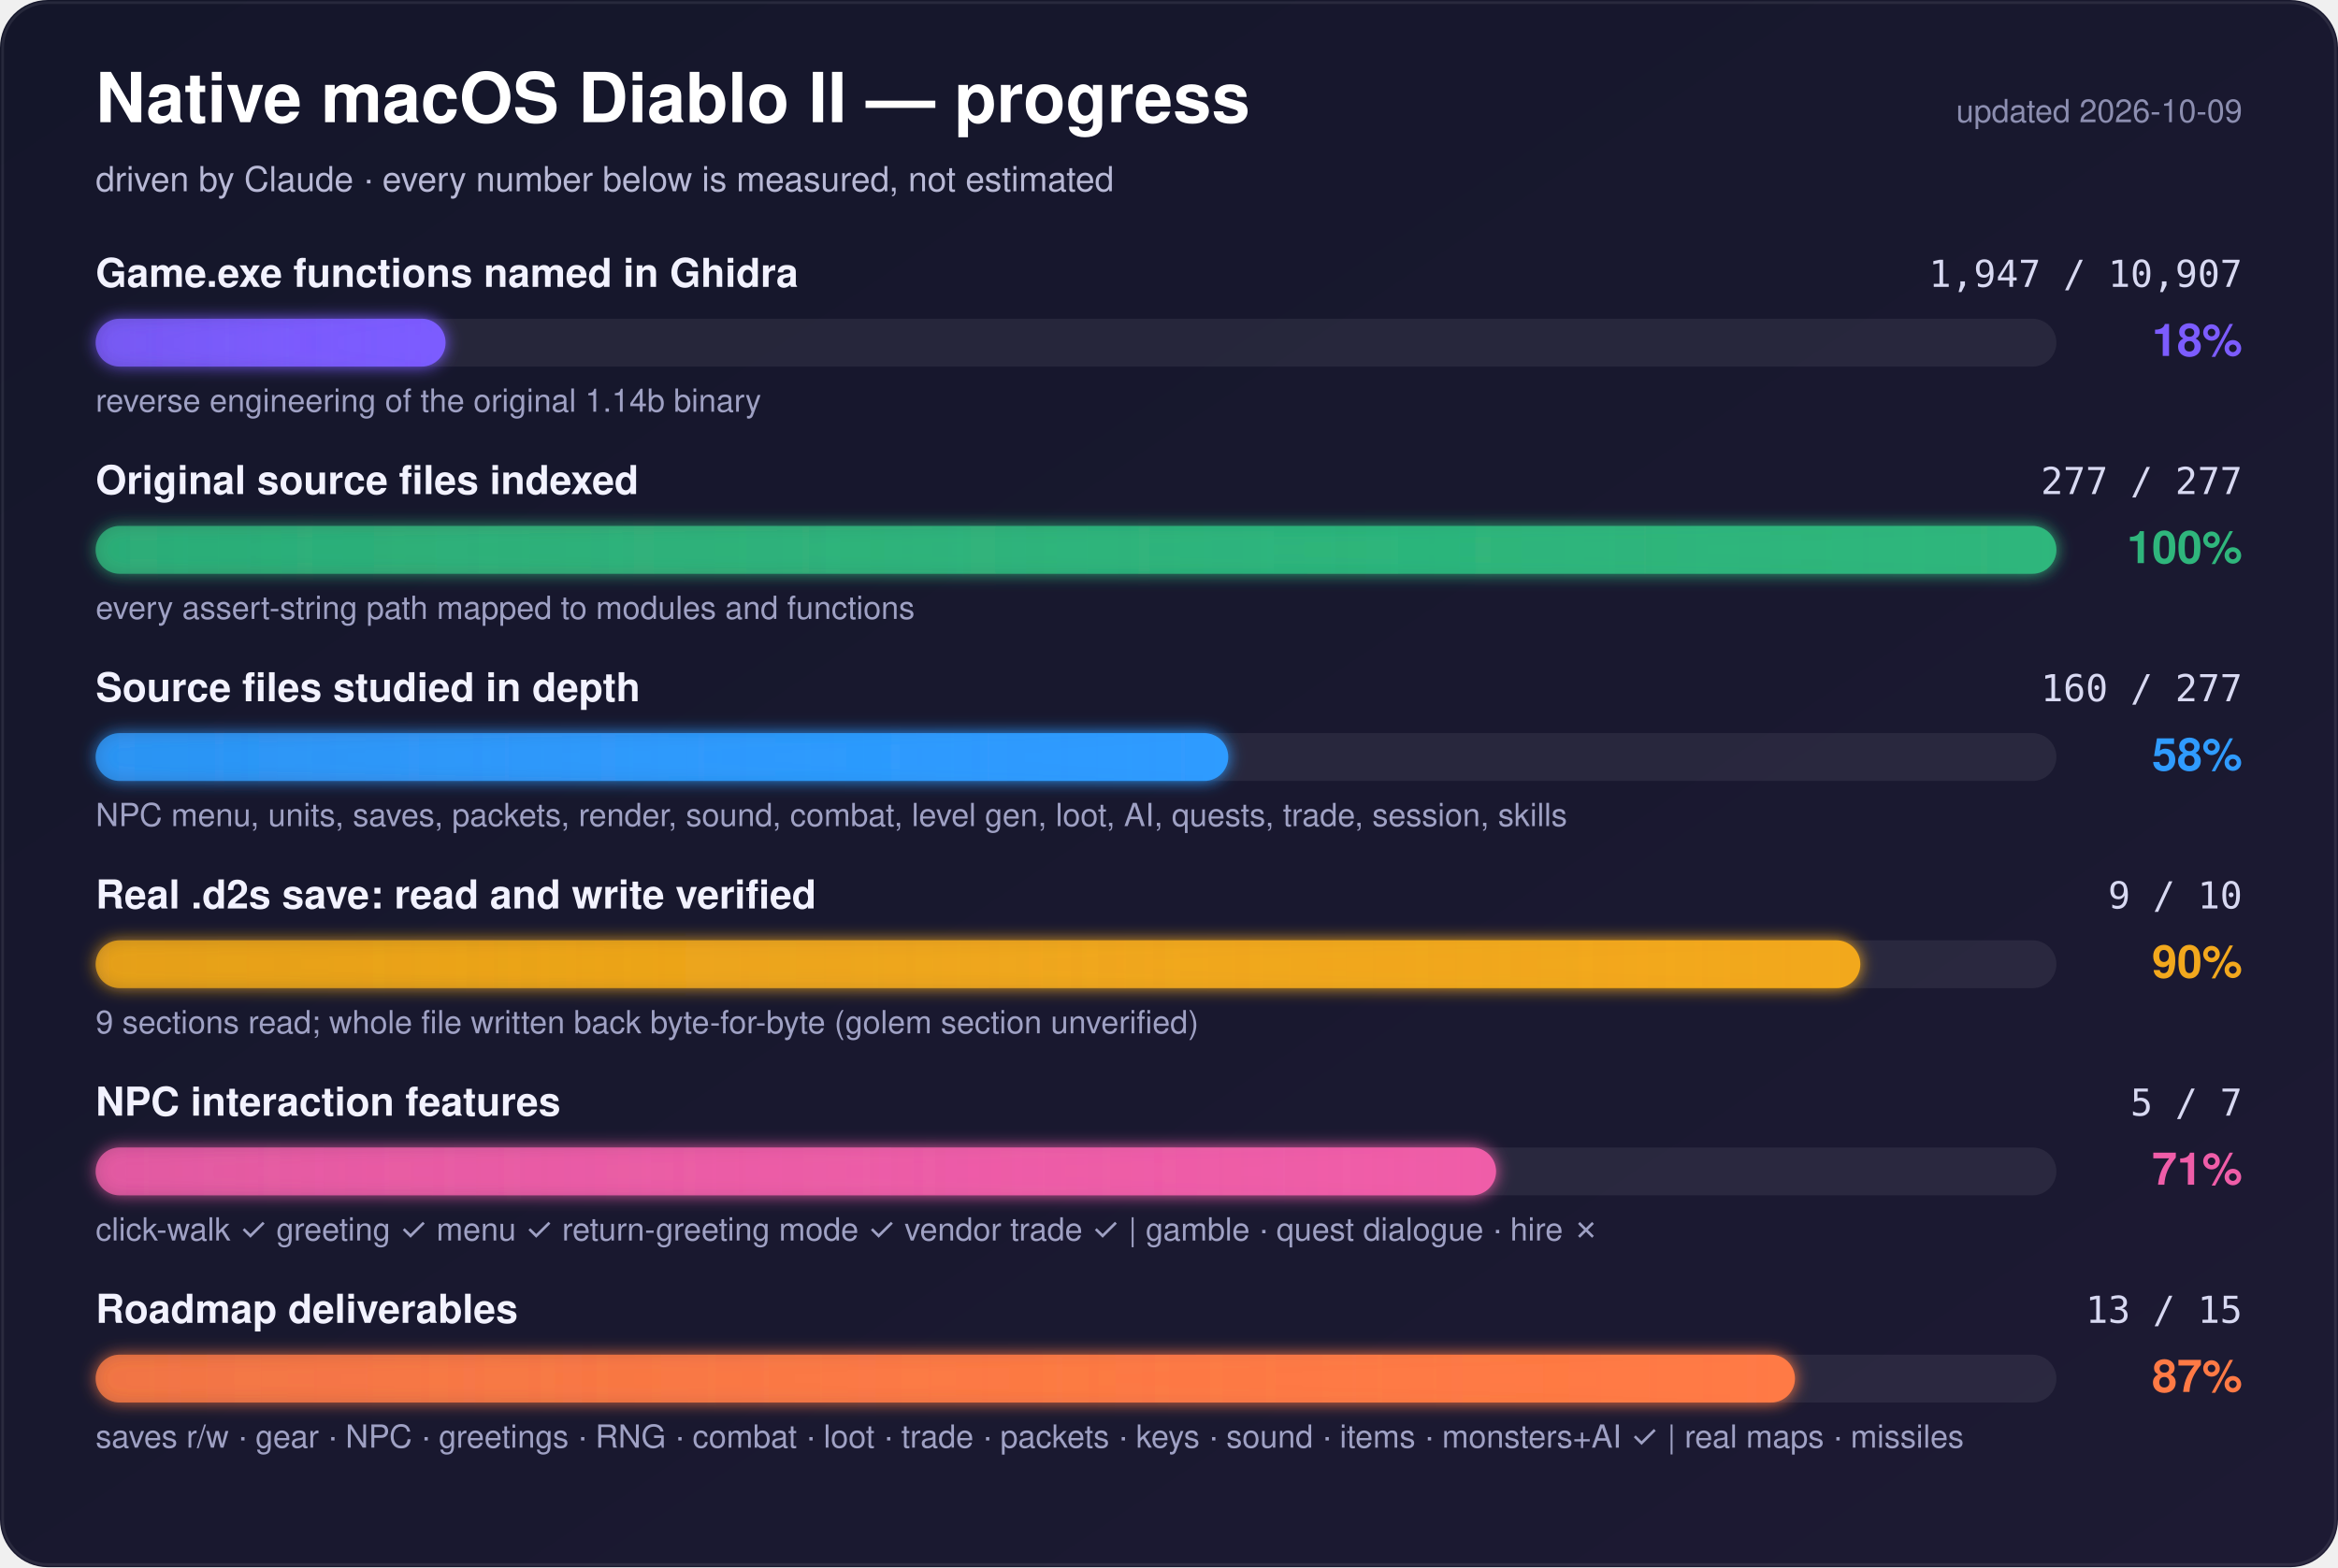
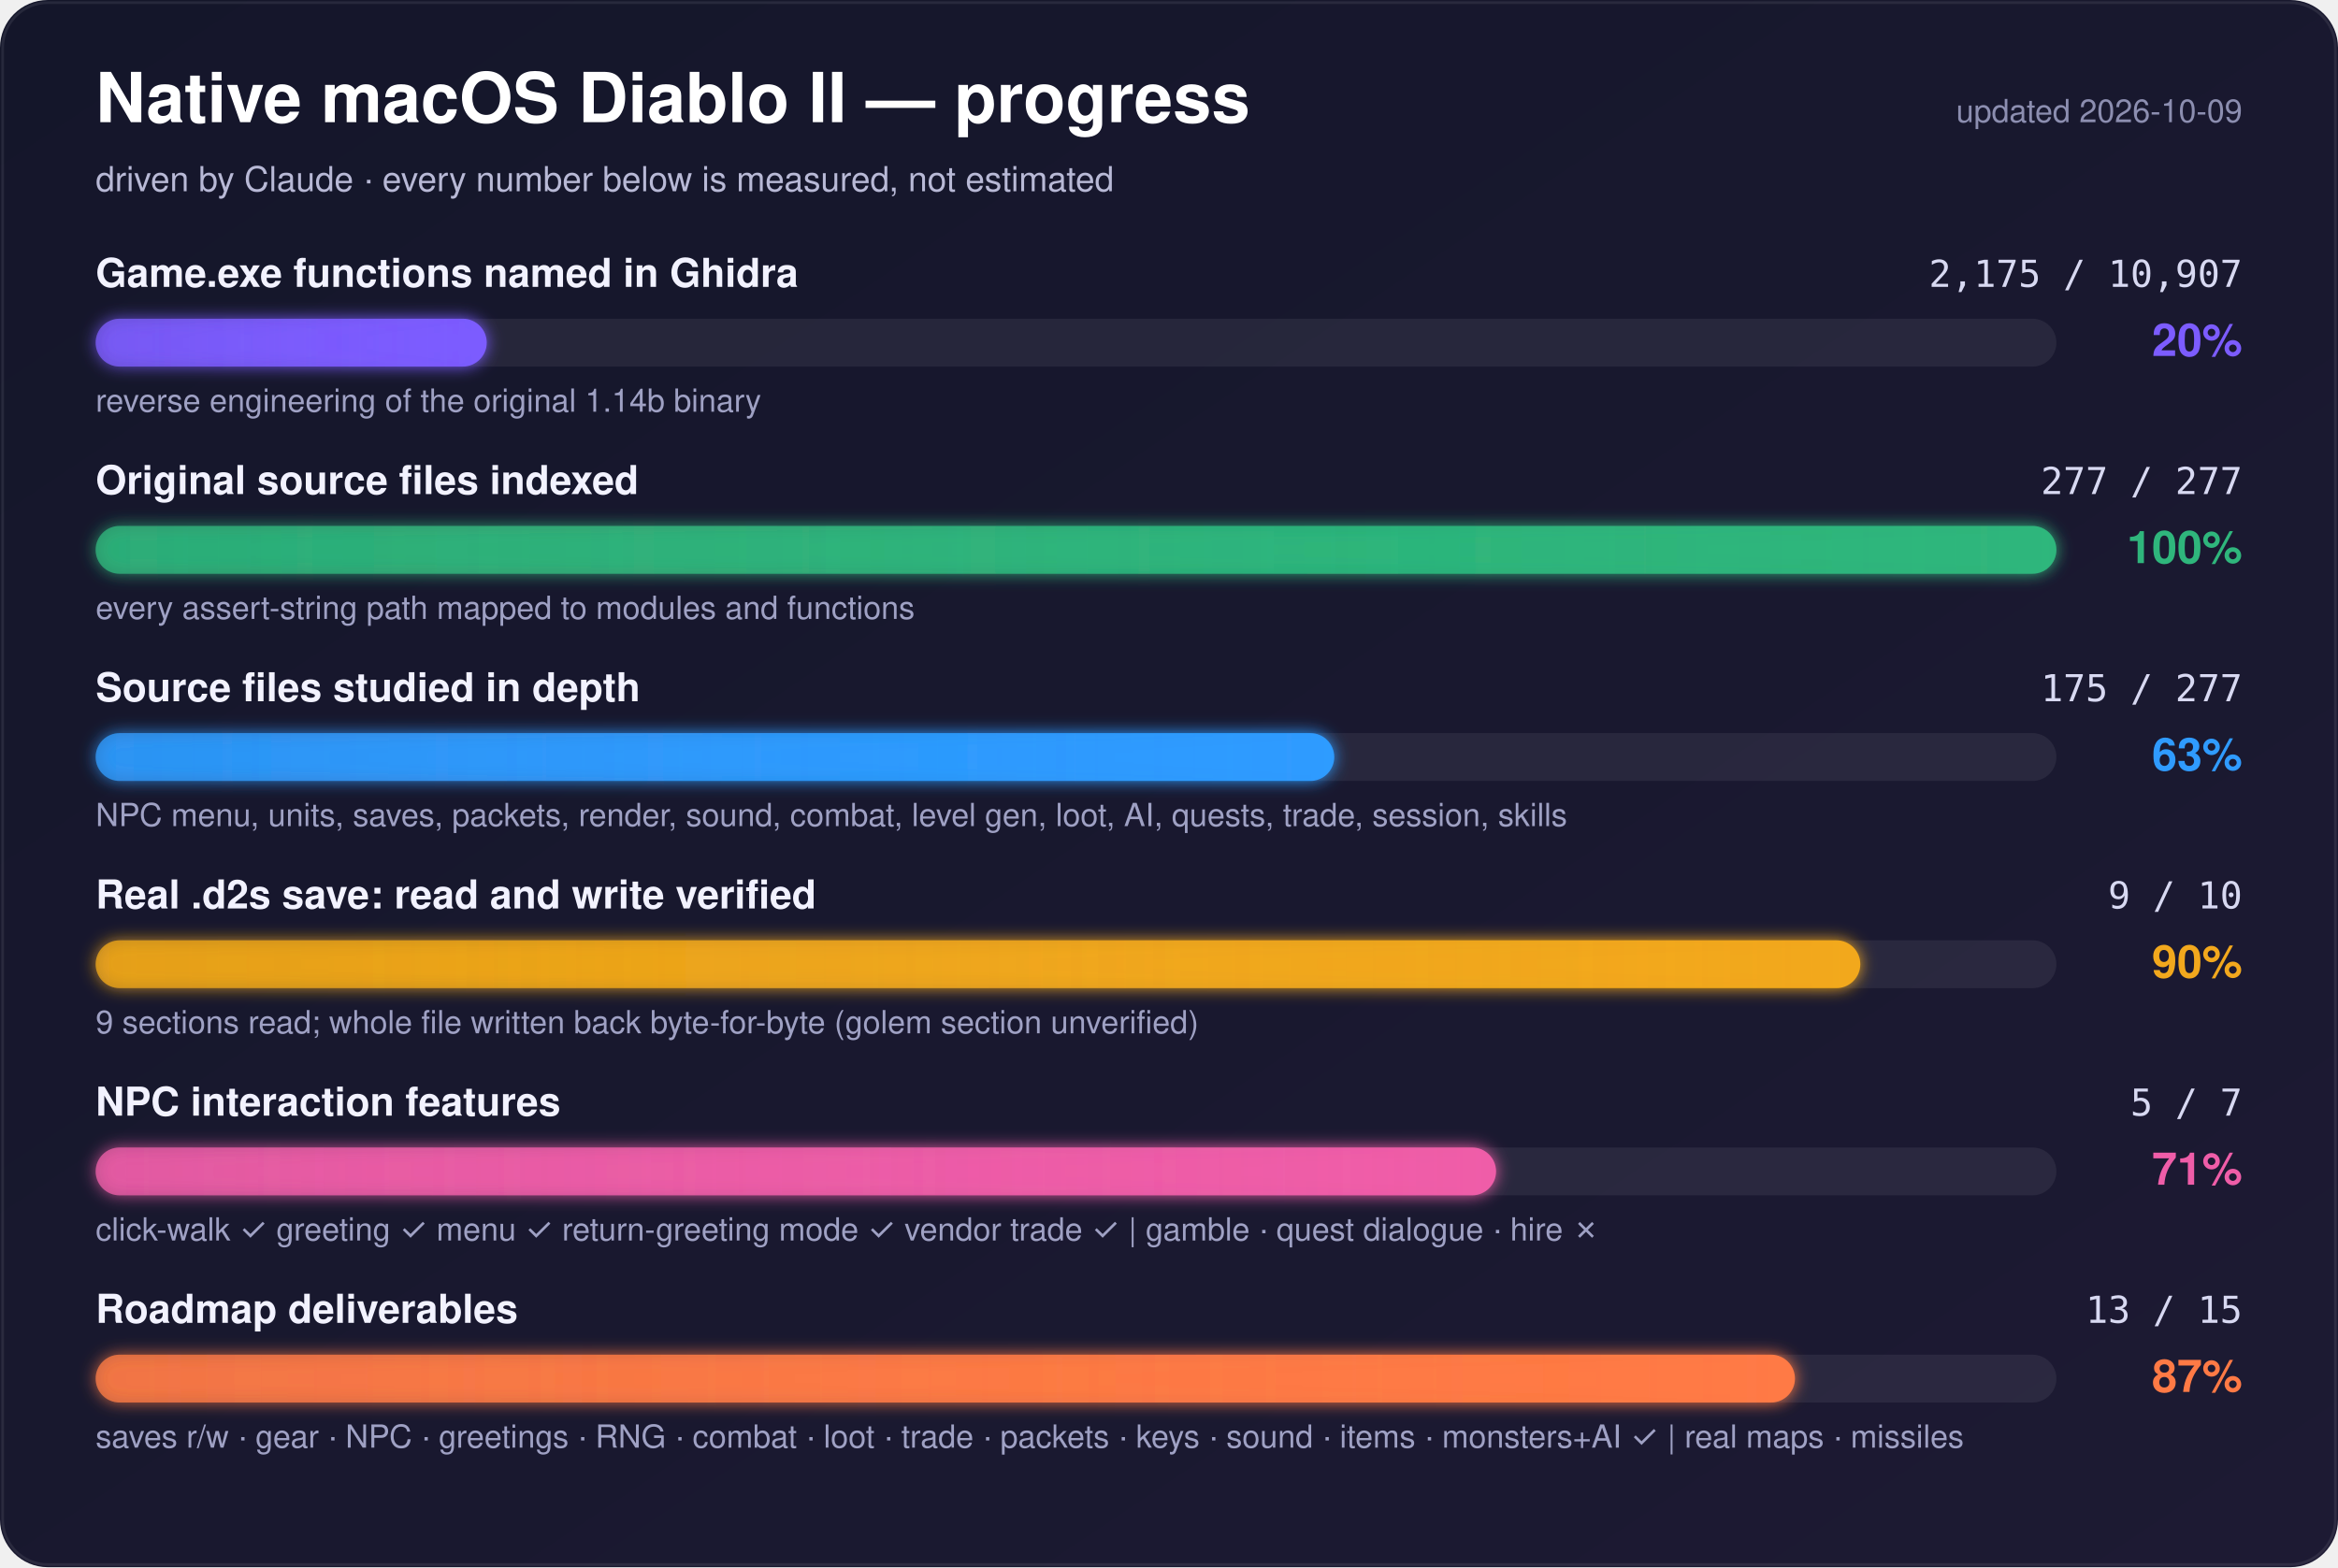
<svg xmlns="http://www.w3.org/2000/svg" width="880" height="590" viewBox="0 0 880 590" role="img" aria-label="Native macOS Diablo II — progress">
  <defs>
    <linearGradient id="bg" x1="0" y1="0" x2="1" y2="1">
      <stop offset="0" stop-color="#14162a" />
      <stop offset="1" stop-color="#1d1a33" />
    </linearGradient>
    <linearGradient id="g0" x1="0" y1="0" x2="1" y2="0">
      <stop offset="0" stop-color="#7c5cff" stop-opacity="0.75" />
      <stop offset="1" stop-color="#7c5cff" />
    </linearGradient>
    <linearGradient id="g1" x1="0" y1="0" x2="1" y2="0">
      <stop offset="0" stop-color="#2fb67c" stop-opacity="0.75" />
      <stop offset="1" stop-color="#2fb67c" />
    </linearGradient>
    <linearGradient id="g2" x1="0" y1="0" x2="1" y2="0">
      <stop offset="0" stop-color="#2f9bff" stop-opacity="0.75" />
      <stop offset="1" stop-color="#2f9bff" />
    </linearGradient>
    <linearGradient id="g3" x1="0" y1="0" x2="1" y2="0">
      <stop offset="0" stop-color="#f2a81d" stop-opacity="0.75" />
      <stop offset="1" stop-color="#f2a81d" />
    </linearGradient>
    <linearGradient id="g4" x1="0" y1="0" x2="1" y2="0">
      <stop offset="0" stop-color="#ef5da8" stop-opacity="0.75" />
      <stop offset="1" stop-color="#ef5da8" />
    </linearGradient>
    <linearGradient id="g5" x1="0" y1="0" x2="1" y2="0">
      <stop offset="0" stop-color="#ff7a45" stop-opacity="0.75" />
      <stop offset="1" stop-color="#ff7a45" />
    </linearGradient>
    <filter id="glow" x="-5%" y="-50%" width="110%" height="200%">
      <feGaussianBlur stdDeviation="3" result="b" />
      <feMerge>
        <feMergeNode in="b" />
        <feMergeNode in="SourceGraphic" />
      </feMerge>
    </filter>
  </defs>
  <rect width="880" height="590" rx="18" fill="url(#bg)" />
  <rect x="1" y="1" width="878" height="588" rx="17" fill="none" stroke="#ffffff" stroke-opacity="0.08" />
  <text x="36" y="46" font-family="-apple-system,Segoe UI,Helvetica,Arial,sans-serif" font-size="26" font-weight="700" fill="#ffffff">Native macOS Diablo II — progress</text>
  <text x="36" y="72" font-family="-apple-system,Segoe UI,Helvetica,Arial,sans-serif" font-size="13" fill="#b8b9d6">driven by Claude · every number below is measured, not estimated</text>
  <text x="844" y="46" text-anchor="end" font-family="-apple-system,Segoe UI,Helvetica,Arial,sans-serif" font-size="12" fill="#8c8eb0">updated 2026-10-09</text>
  <text x="36" y="108" font-family="-apple-system,Segoe UI,Helvetica,Arial,sans-serif" font-size="15" font-weight="600" fill="#f2f2ff">Game.exe functions named in Ghidra</text>
-   <text x="844" y="108" text-anchor="end" font-family="ui-monospace,SFMono-Regular,Menlo,monospace" font-size="14" fill="#d8d9f2">1,947 / 10,907</text>
+   <text x="844" y="108" text-anchor="end" font-family="ui-monospace,SFMono-Regular,Menlo,monospace" font-size="14" fill="#d8d9f2">2,175 / 10,907</text>
  <rect x="36" y="120" width="738" height="18" rx="9" fill="#ffffff" fill-opacity="0.07" />
-   <rect x="36" y="120" width="131.7" height="18" rx="9" fill="url(#g0)" filter="url(#glow)" />
-   <text x="844" y="134" text-anchor="end" font-family="-apple-system,Segoe UI,Helvetica,Arial,sans-serif" font-size="17" font-weight="700" fill="#7c5cff">18%</text>
+   <rect x="36" y="120" width="147.2" height="18" rx="9" fill="url(#g0)" filter="url(#glow)" />
+   <text x="844" y="134" text-anchor="end" font-family="-apple-system,Segoe UI,Helvetica,Arial,sans-serif" font-size="17" font-weight="700" fill="#7c5cff">20%</text>
  <text x="36" y="155" font-family="-apple-system,Segoe UI,Helvetica,Arial,sans-serif" font-size="12" fill="#9fa1c4">reverse engineering of the original 1.14b binary</text>
  <text x="36" y="186" font-family="-apple-system,Segoe UI,Helvetica,Arial,sans-serif" font-size="15" font-weight="600" fill="#f2f2ff">Original source files indexed</text>
  <text x="844" y="186" text-anchor="end" font-family="ui-monospace,SFMono-Regular,Menlo,monospace" font-size="14" fill="#d8d9f2">277 / 277</text>
  <rect x="36" y="198" width="738" height="18" rx="9" fill="#ffffff" fill-opacity="0.07" />
  <rect x="36" y="198" width="738.0" height="18" rx="9" fill="url(#g1)" filter="url(#glow)" />
  <text x="844" y="212" text-anchor="end" font-family="-apple-system,Segoe UI,Helvetica,Arial,sans-serif" font-size="17" font-weight="700" fill="#2fb67c">100%</text>
  <text x="36" y="233" font-family="-apple-system,Segoe UI,Helvetica,Arial,sans-serif" font-size="12" fill="#9fa1c4">every assert-string path mapped to modules and functions</text>
  <text x="36" y="264" font-family="-apple-system,Segoe UI,Helvetica,Arial,sans-serif" font-size="15" font-weight="600" fill="#f2f2ff">Source files studied in depth</text>
-   <text x="844" y="264" text-anchor="end" font-family="ui-monospace,SFMono-Regular,Menlo,monospace" font-size="14" fill="#d8d9f2">160 / 277</text>
+   <text x="844" y="264" text-anchor="end" font-family="ui-monospace,SFMono-Regular,Menlo,monospace" font-size="14" fill="#d8d9f2">175 / 277</text>
  <rect x="36" y="276" width="738" height="18" rx="9" fill="#ffffff" fill-opacity="0.07" />
-   <rect x="36" y="276" width="426.3" height="18" rx="9" fill="url(#g2)" filter="url(#glow)" />
-   <text x="844" y="290" text-anchor="end" font-family="-apple-system,Segoe UI,Helvetica,Arial,sans-serif" font-size="17" font-weight="700" fill="#2f9bff">58%</text>
+   <rect x="36" y="276" width="466.2" height="18" rx="9" fill="url(#g2)" filter="url(#glow)" />
+   <text x="844" y="290" text-anchor="end" font-family="-apple-system,Segoe UI,Helvetica,Arial,sans-serif" font-size="17" font-weight="700" fill="#2f9bff">63%</text>
  <text x="36" y="311" font-family="-apple-system,Segoe UI,Helvetica,Arial,sans-serif" font-size="12" fill="#9fa1c4">NPC menu, units, saves, packets, render, sound, combat, level gen, loot, AI, quests, trade, session, skills</text>
  <text x="36" y="342" font-family="-apple-system,Segoe UI,Helvetica,Arial,sans-serif" font-size="15" font-weight="600" fill="#f2f2ff">Real .d2s save: read and write verified</text>
  <text x="844" y="342" text-anchor="end" font-family="ui-monospace,SFMono-Regular,Menlo,monospace" font-size="14" fill="#d8d9f2">9 / 10</text>
  <rect x="36" y="354" width="738" height="18" rx="9" fill="#ffffff" fill-opacity="0.07" />
  <rect x="36" y="354" width="664.2" height="18" rx="9" fill="url(#g3)" filter="url(#glow)" />
  <text x="844" y="368" text-anchor="end" font-family="-apple-system,Segoe UI,Helvetica,Arial,sans-serif" font-size="17" font-weight="700" fill="#f2a81d">90%</text>
  <text x="36" y="389" font-family="-apple-system,Segoe UI,Helvetica,Arial,sans-serif" font-size="12" fill="#9fa1c4">9 sections read; whole file written back byte-for-byte (golem section unverified)</text>
  <text x="36" y="420" font-family="-apple-system,Segoe UI,Helvetica,Arial,sans-serif" font-size="15" font-weight="600" fill="#f2f2ff">NPC interaction features</text>
  <text x="844" y="420" text-anchor="end" font-family="ui-monospace,SFMono-Regular,Menlo,monospace" font-size="14" fill="#d8d9f2">5 / 7</text>
  <rect x="36" y="432" width="738" height="18" rx="9" fill="#ffffff" fill-opacity="0.07" />
  <rect x="36" y="432" width="527.1" height="18" rx="9" fill="url(#g4)" filter="url(#glow)" />
  <text x="844" y="446" text-anchor="end" font-family="-apple-system,Segoe UI,Helvetica,Arial,sans-serif" font-size="17" font-weight="700" fill="#ef5da8">71%</text>
  <text x="36" y="467" font-family="-apple-system,Segoe UI,Helvetica,Arial,sans-serif" font-size="12" fill="#9fa1c4">click-walk ✓ greeting ✓ menu ✓ return-greeting mode ✓ vendor trade ✓  |  gamble · quest dialogue · hire ✗</text>
  <text x="36" y="498" font-family="-apple-system,Segoe UI,Helvetica,Arial,sans-serif" font-size="15" font-weight="600" fill="#f2f2ff">Roadmap deliverables</text>
  <text x="844" y="498" text-anchor="end" font-family="ui-monospace,SFMono-Regular,Menlo,monospace" font-size="14" fill="#d8d9f2">13 / 15</text>
  <rect x="36" y="510" width="738" height="18" rx="9" fill="#ffffff" fill-opacity="0.07" />
  <rect x="36" y="510" width="639.6" height="18" rx="9" fill="url(#g5)" filter="url(#glow)" />
  <text x="844" y="524" text-anchor="end" font-family="-apple-system,Segoe UI,Helvetica,Arial,sans-serif" font-size="17" font-weight="700" fill="#ff7a45">87%</text>
  <text x="36" y="545" font-family="-apple-system,Segoe UI,Helvetica,Arial,sans-serif" font-size="12" fill="#9fa1c4">saves r/w · gear · NPC · greetings · RNG · combat · loot · trade · packets · keys · sound · items · monsters+AI ✓ | real maps · missiles</text>
</svg>
